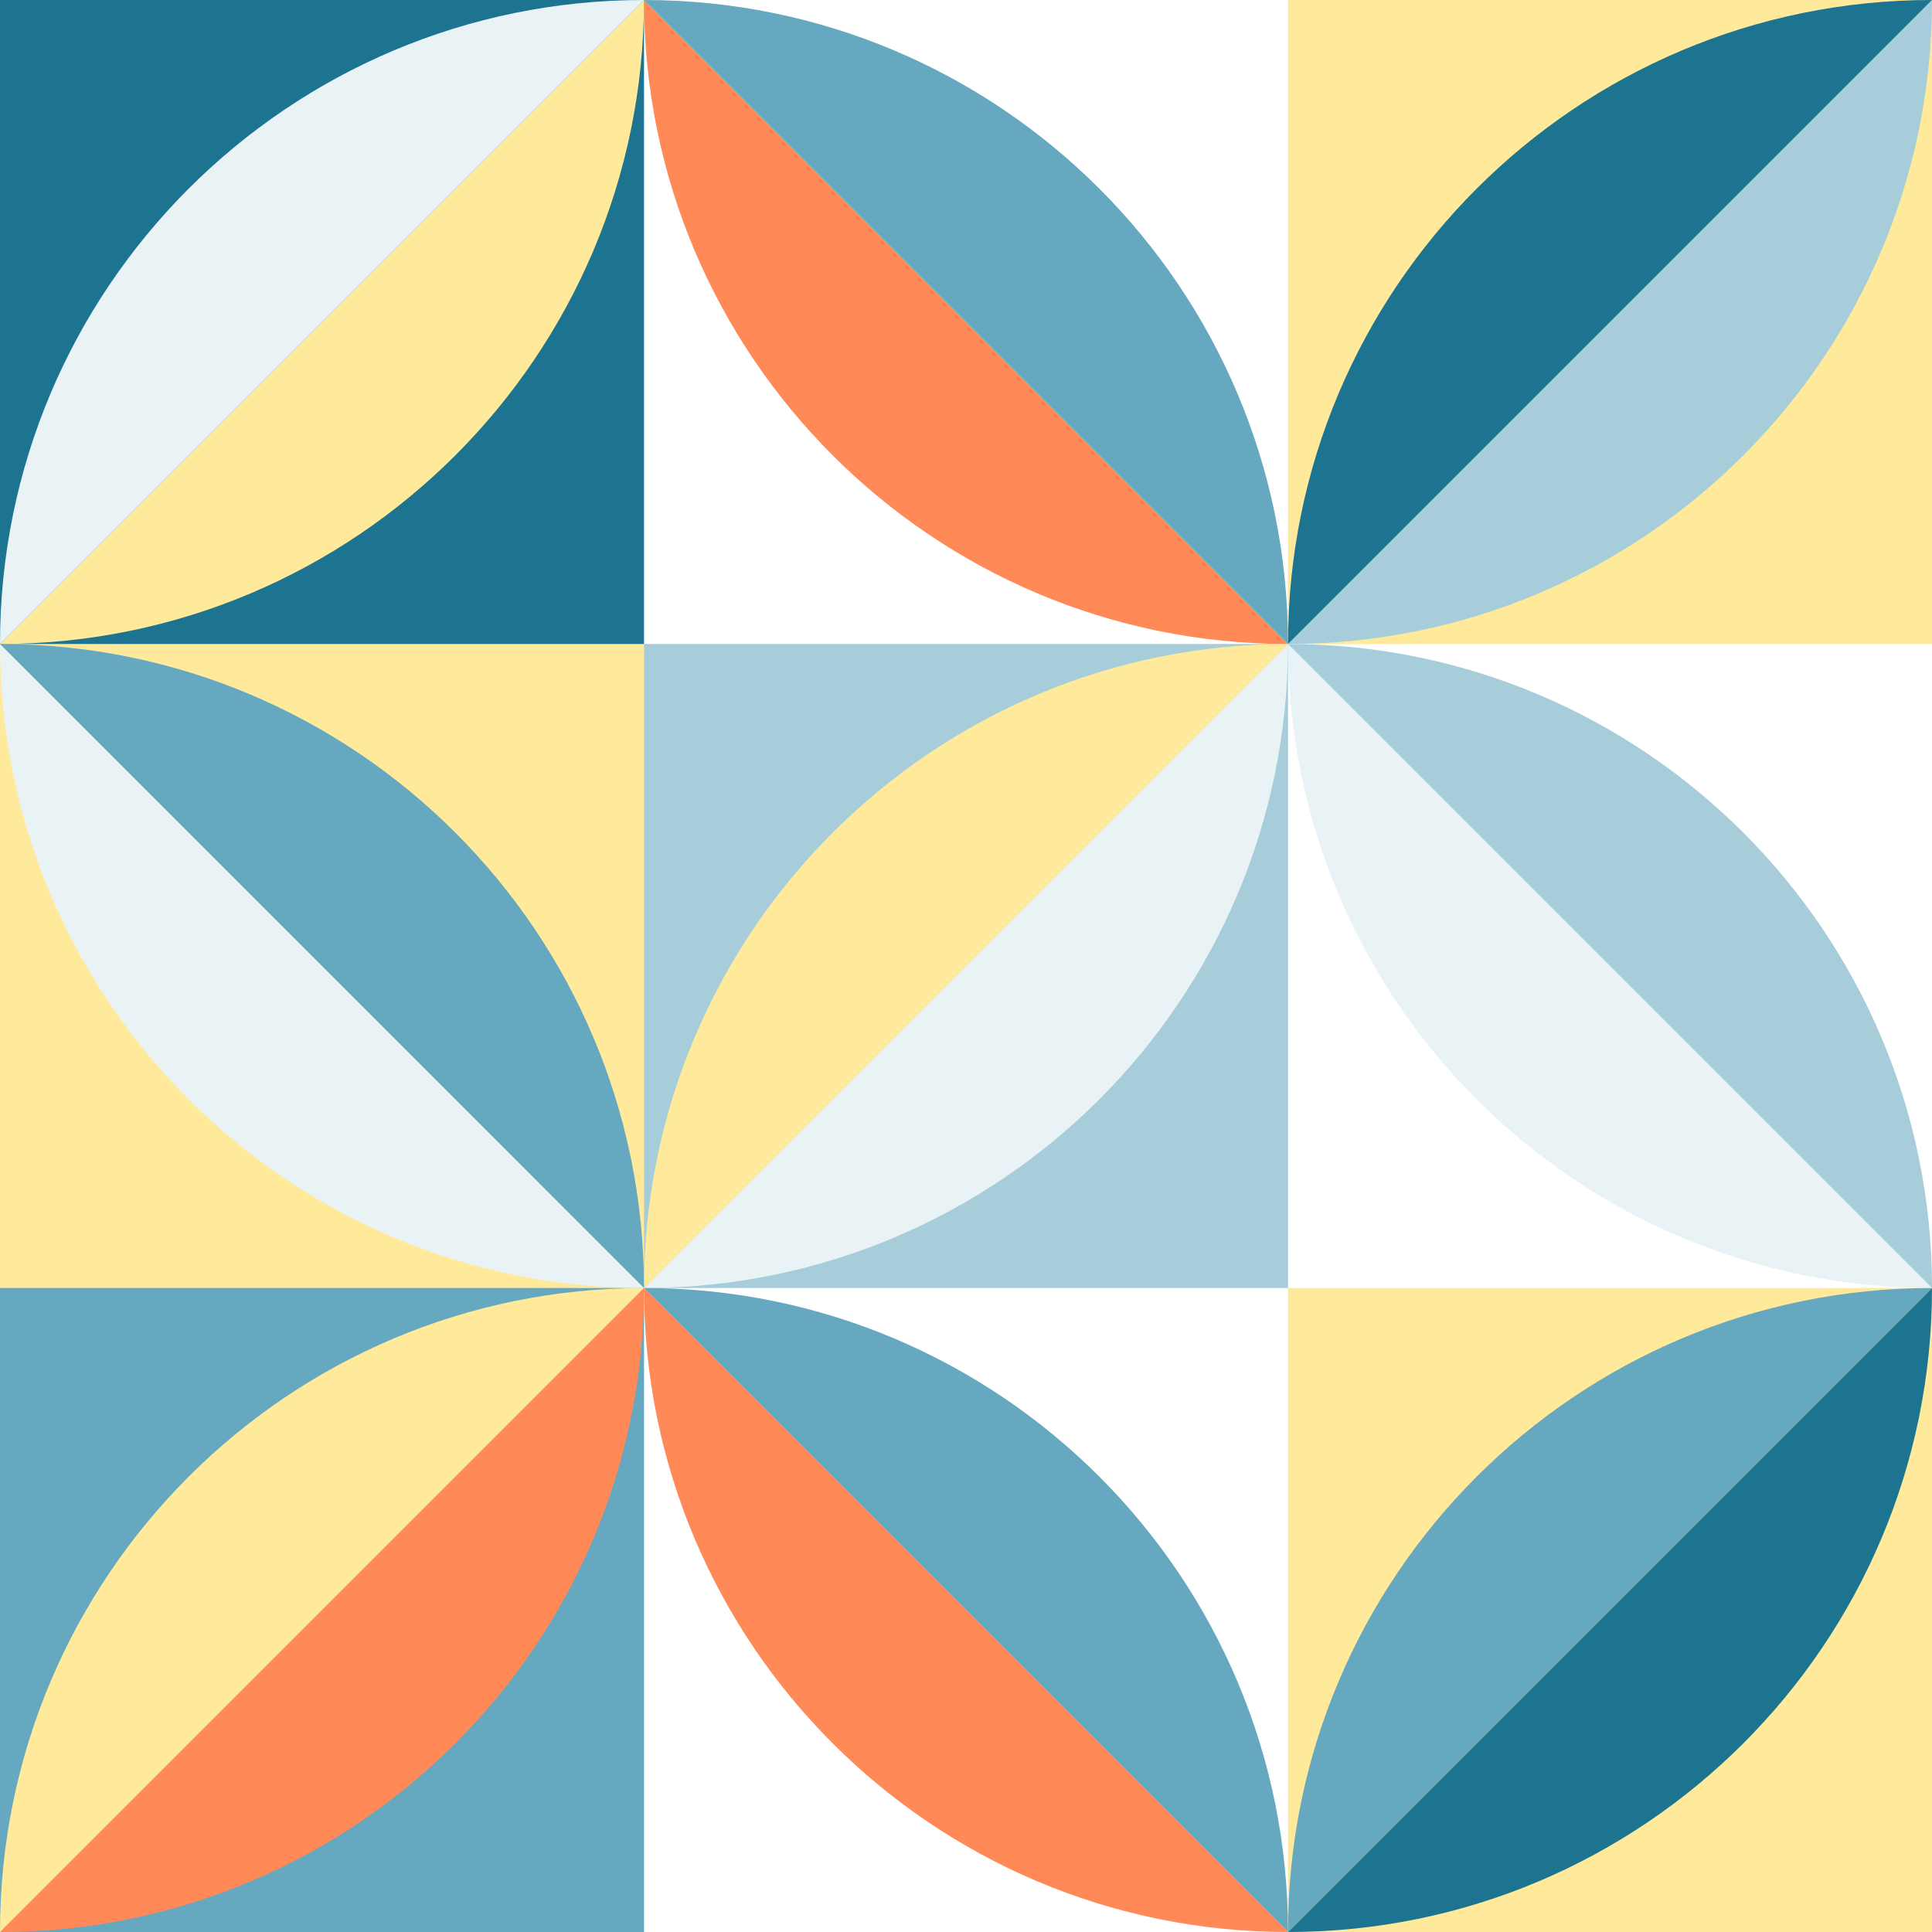
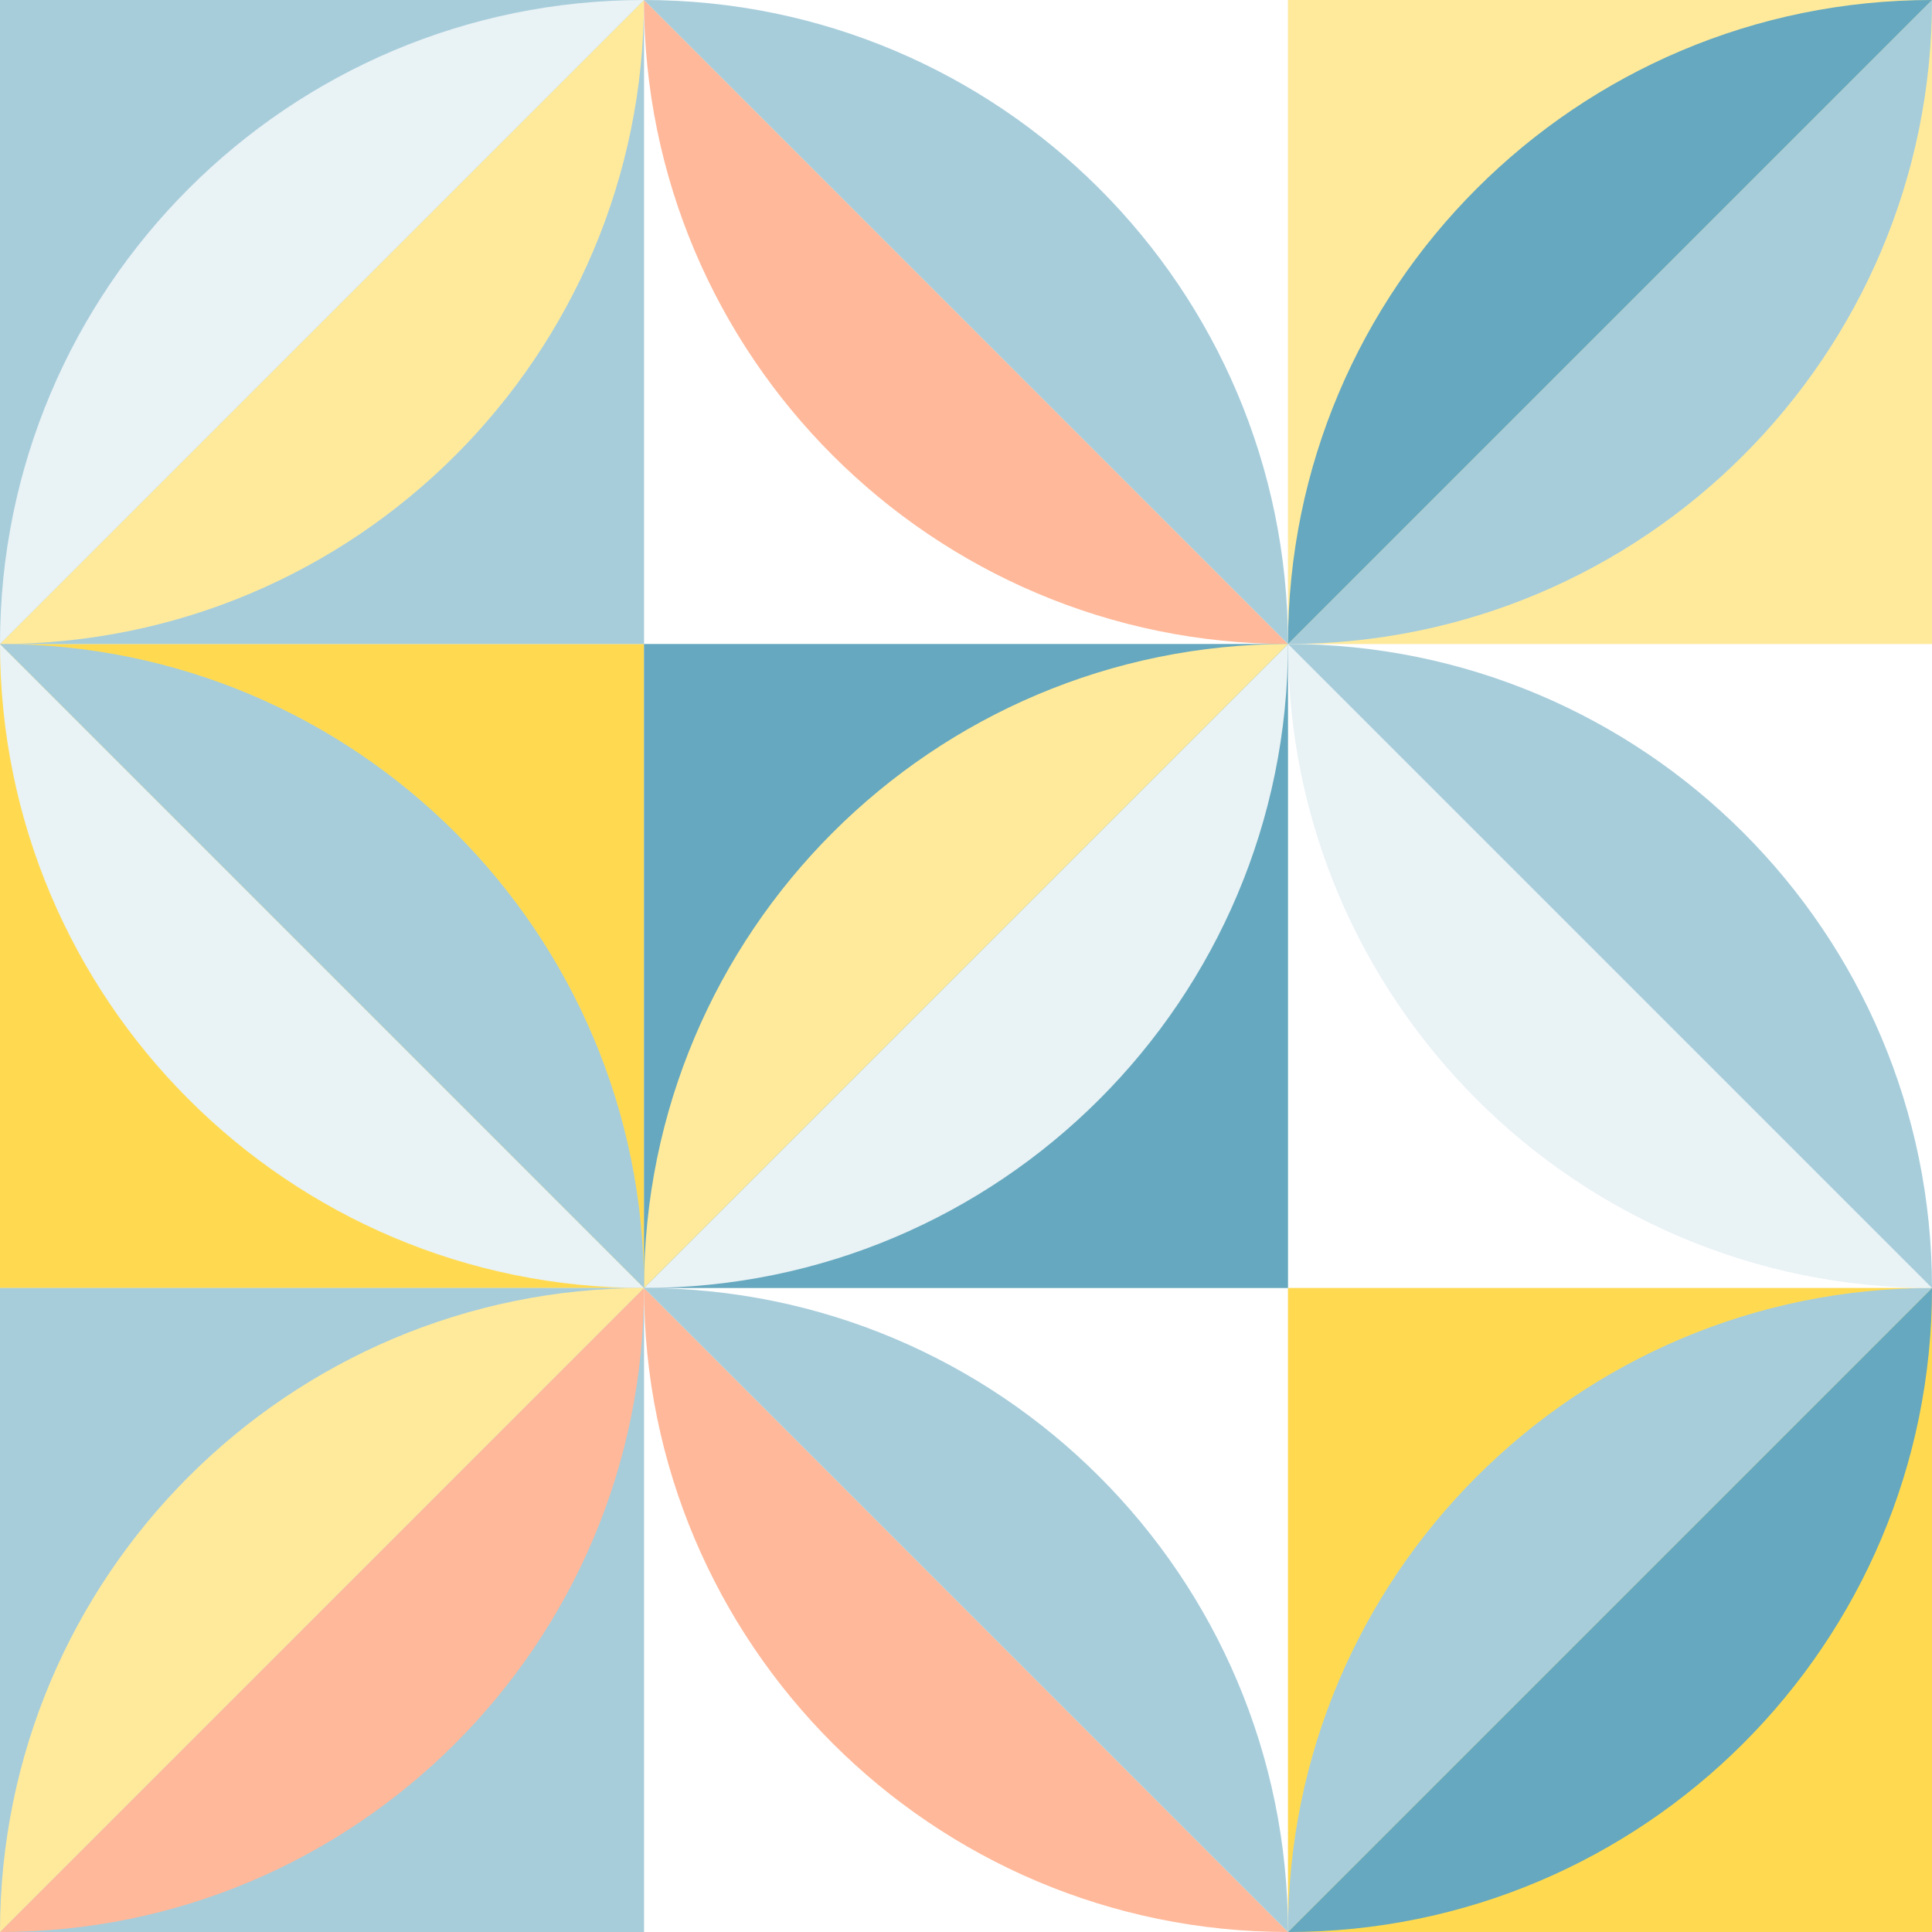
<svg xmlns="http://www.w3.org/2000/svg" id="Layer_13" viewBox="0 0 111 111">
  <rect x="74" y="37" width="37" height="37" style="fill:#fff;" />
  <rect x="37" y="74" width="37" height="37" style="fill:#fff;" />
-   <rect y="37" width="37" height="37" style="fill:#ffea9b;" />
+   <rect y="37" width="37" height="37" style="fill:#ffda50;" />
  <rect x="37" width="37" height="37" style="fill:#fff;" />
-   <rect y="74" width="37" height="37" style="fill:#65a8bf;" />
-   <rect x="74" y="74" width="37" height="37" style="fill:#ffea9b;" />
-   <rect x="37" y="37" width="37" height="37" style="fill:#a7cddb;" />
-   <rect width="37" height="37" style="fill:#1d7491;" />
+   <rect y="74" width="37" height="37" style="fill:#a7cddb;" />
+   <rect x="74" y="74" width="37" height="37" style="fill:#ffda50;" />
+   <rect x="37" y="37" width="37" height="37" style="fill:#65a8bf;" />
+   <rect width="37" height="37" style="fill:#a7cddb;" />
  <rect x="74" width="37" height="37" style="fill:#ffea9b;" />
  <path d="M37,0L0,37c20.43,0,37-16.57,37-37Z" style="fill:#ffea9b;" />
-   <path d="M111,74l-37,37c20.43,0,37-16.57,37-37Z" style="fill:#1d7491;" />
-   <path d="M37,74L0,111c20.43,0,37-16.57,37-37Z" style="fill:#ff8a58;" />
-   <path d="M37,74l37,37c-20.43,0-37-16.57-37-37Z" style="fill:#ff8a58;" />
-   <path d="M37,0l37,37c-20.43,0-37-16.57-37-37Z" style="fill:#ff8a58;" />
+   <path d="M111,74l-37,37c20.43,0,37-16.57,37-37Z" style="fill:#65a8bf;" />
+   <path d="M37,74L0,111c20.43,0,37-16.57,37-37Z" style="fill:#ffb899;" />
+   <path d="M37,74l37,37c-20.43,0-37-16.57-37-37Z" style="fill:#ffb899;" />
+   <path d="M37,0l37,37c-20.43,0-37-16.57-37-37Z" style="fill:#ffb899;" />
  <path d="M74,37l-37,37c20.43,0,37-16.57,37-37Z" style="fill:#e9f2f5;" />
  <path d="M111,0l-37,37c20.43,0,37-16.57,37-37Z" style="fill:#a7cddb;" />
  <path d="M74,37l37,37c-20.43,0-37-16.57-37-37Z" style="fill:#e9f2f5;" />
  <path d="M0,37l37,37C16.57,74,0,57.43,0,37Z" style="fill:#e9f2f5;" />
  <path d="M37,0L0,37C0,16.57,16.57,0,37,0Z" style="fill:#e9f2f5;" />
-   <path d="M111,74l-37,37c0-20.43,16.57-37,37-37Z" style="fill:#65a8bf;" />
+   <path d="M111,74l-37,37c0-20.43,16.57-37,37-37Z" style="fill:#a7cddb;" />
  <path d="M37,74L0,111c0-20.43,16.57-37,37-37Z" style="fill:#ffea9b;" />
-   <path d="M37,74l37,37c0-20.43-16.57-37-37-37Z" style="fill:#65a8bf;" />
-   <path d="M37,0l37,37C74,16.57,57.43,0,37,0Z" style="fill:#65a8bf;" />
+   <path d="M37,74l37,37c0-20.43-16.57-37-37-37Z" style="fill:#a7cddb;" />
+   <path d="M37,0l37,37C74,16.57,57.43,0,37,0Z" style="fill:#a7cddb;" />
  <path d="M74,37l-37,37c0-20.43,16.57-37,37-37Z" style="fill:#ffea9b;" />
-   <path d="M111,0l-37,37C74,16.57,90.57,0,111,0Z" style="fill:#1d7491;" />
+   <path d="M111,0l-37,37C74,16.57,90.57,0,111,0Z" style="fill:#65a8bf;" />
  <path d="M74,37l37,37c0-20.43-16.57-37-37-37Z" style="fill:#a7cddb;" />
-   <path d="M0,37l37,37c0-20.43-16.57-37-37-37Z" style="fill:#65a8bf;" />
+   <path d="M0,37l37,37c0-20.43-16.57-37-37-37Z" style="fill:#a7cddb;" />
</svg>
